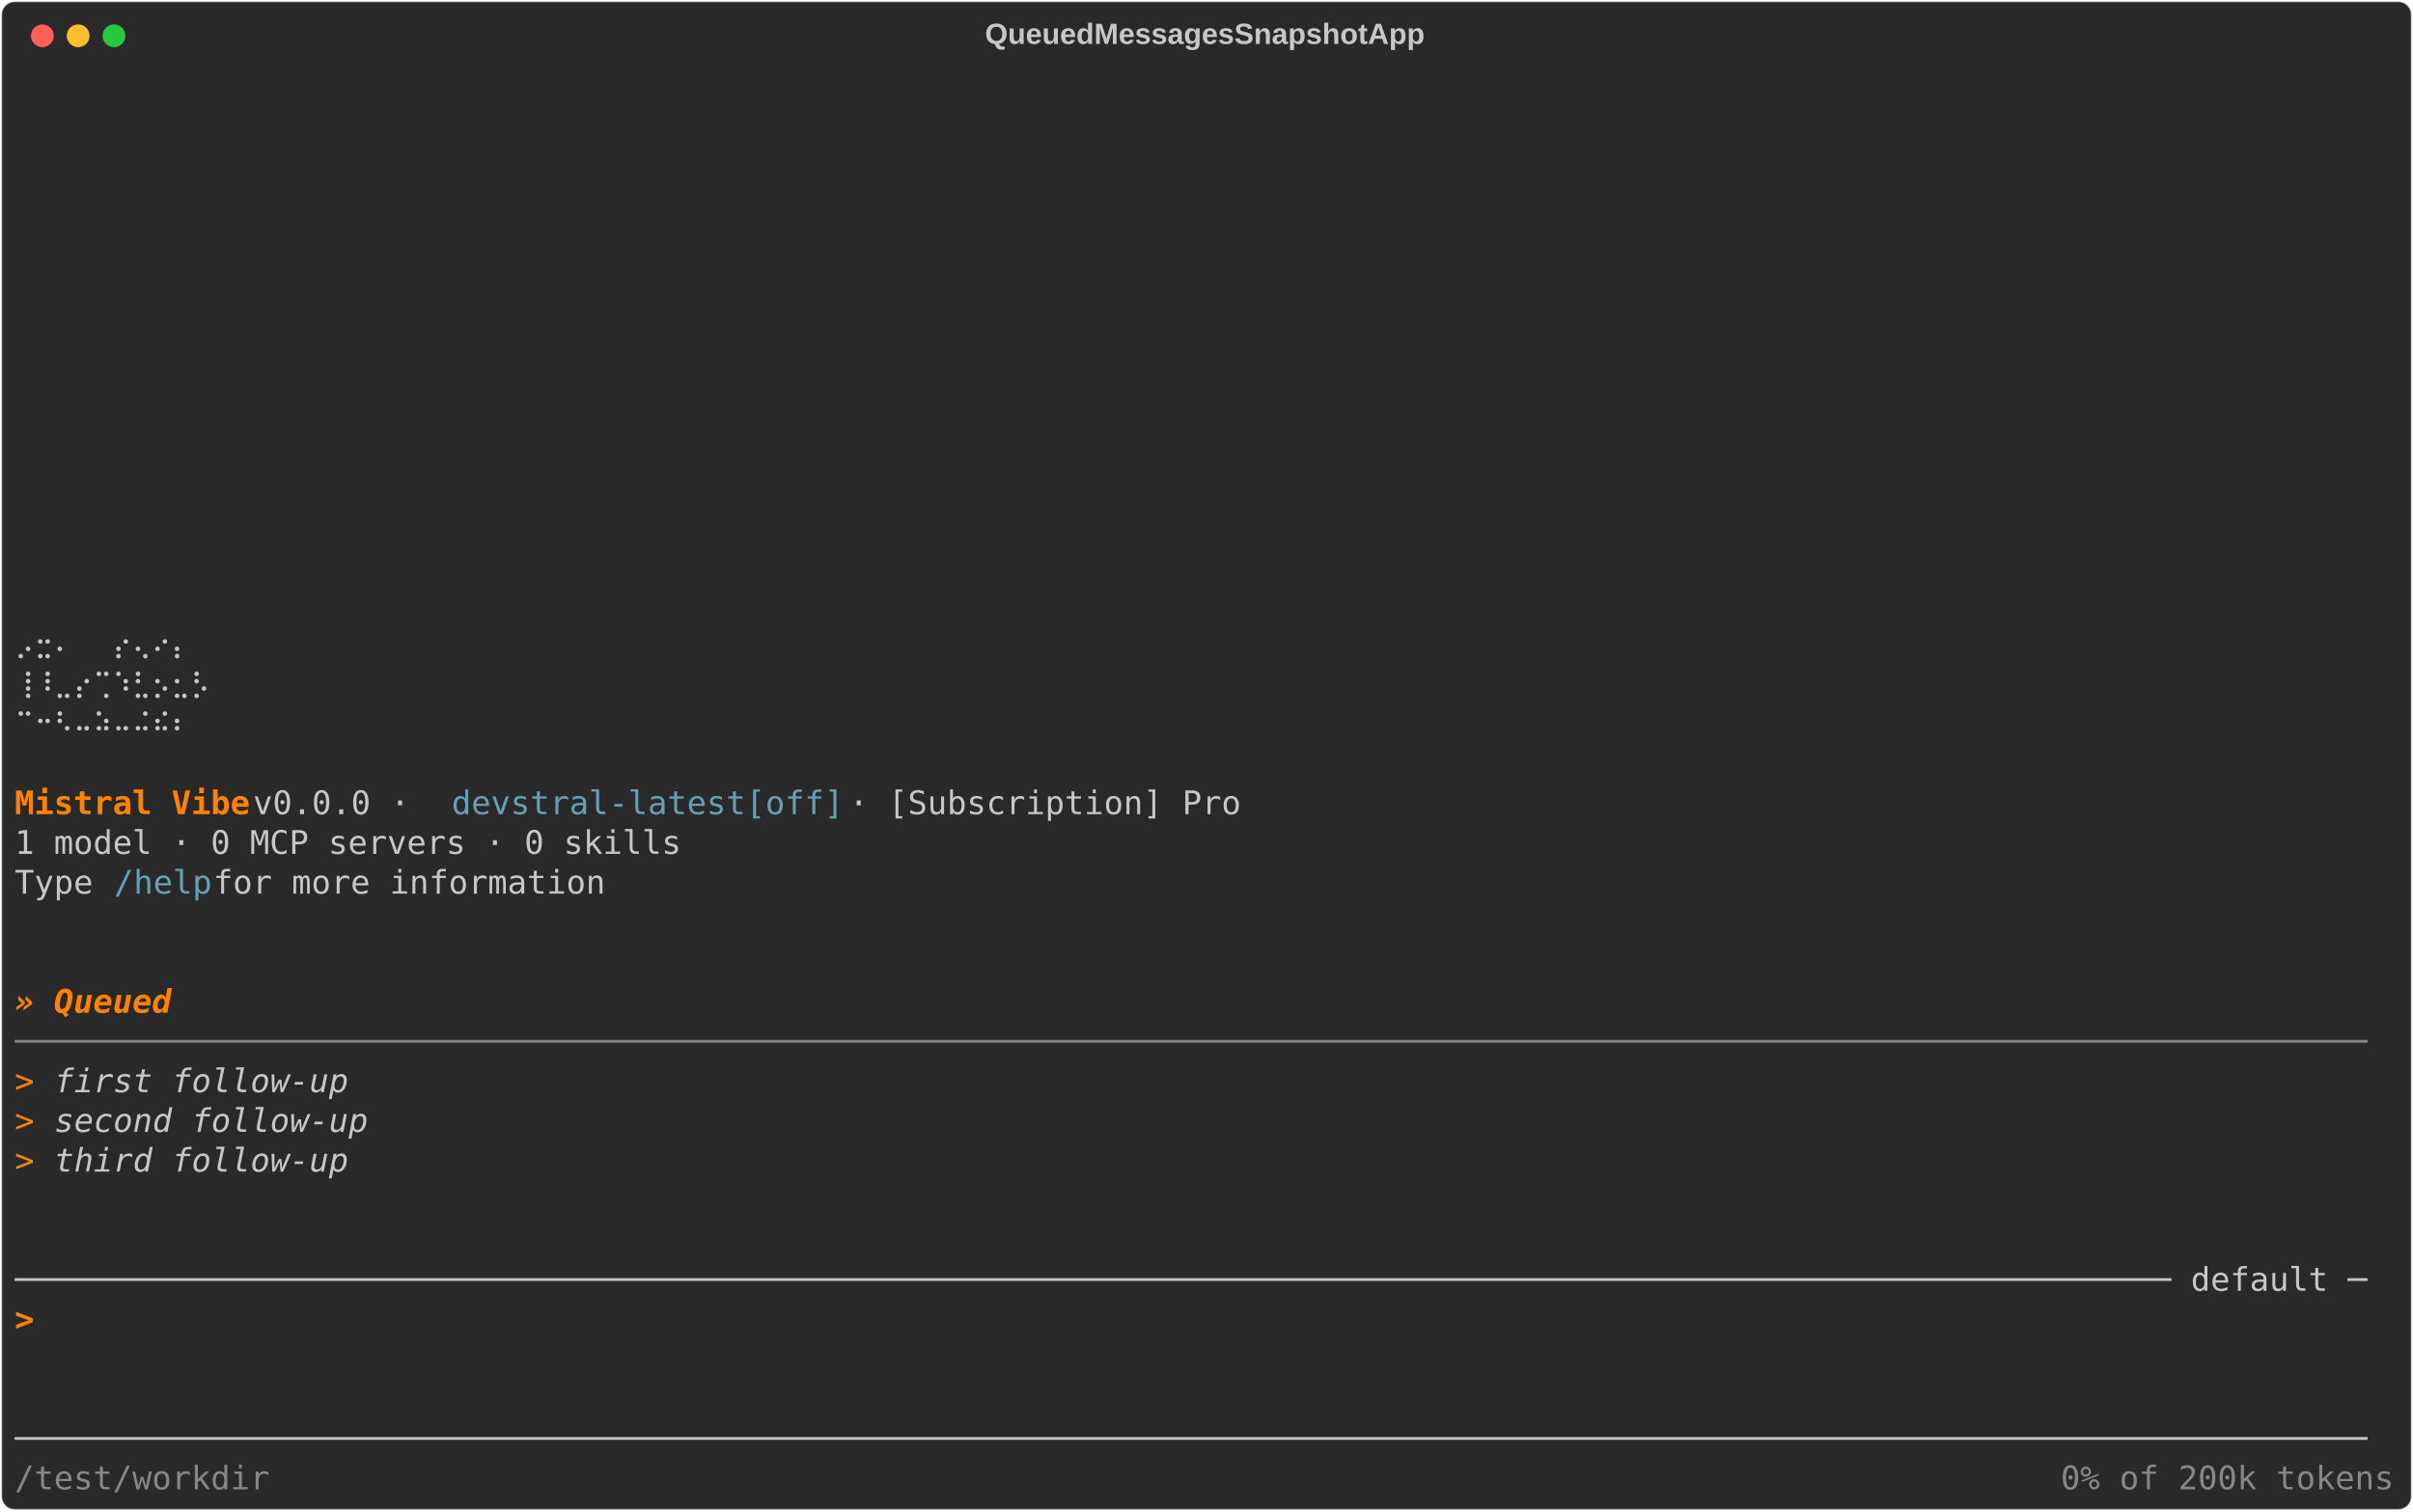
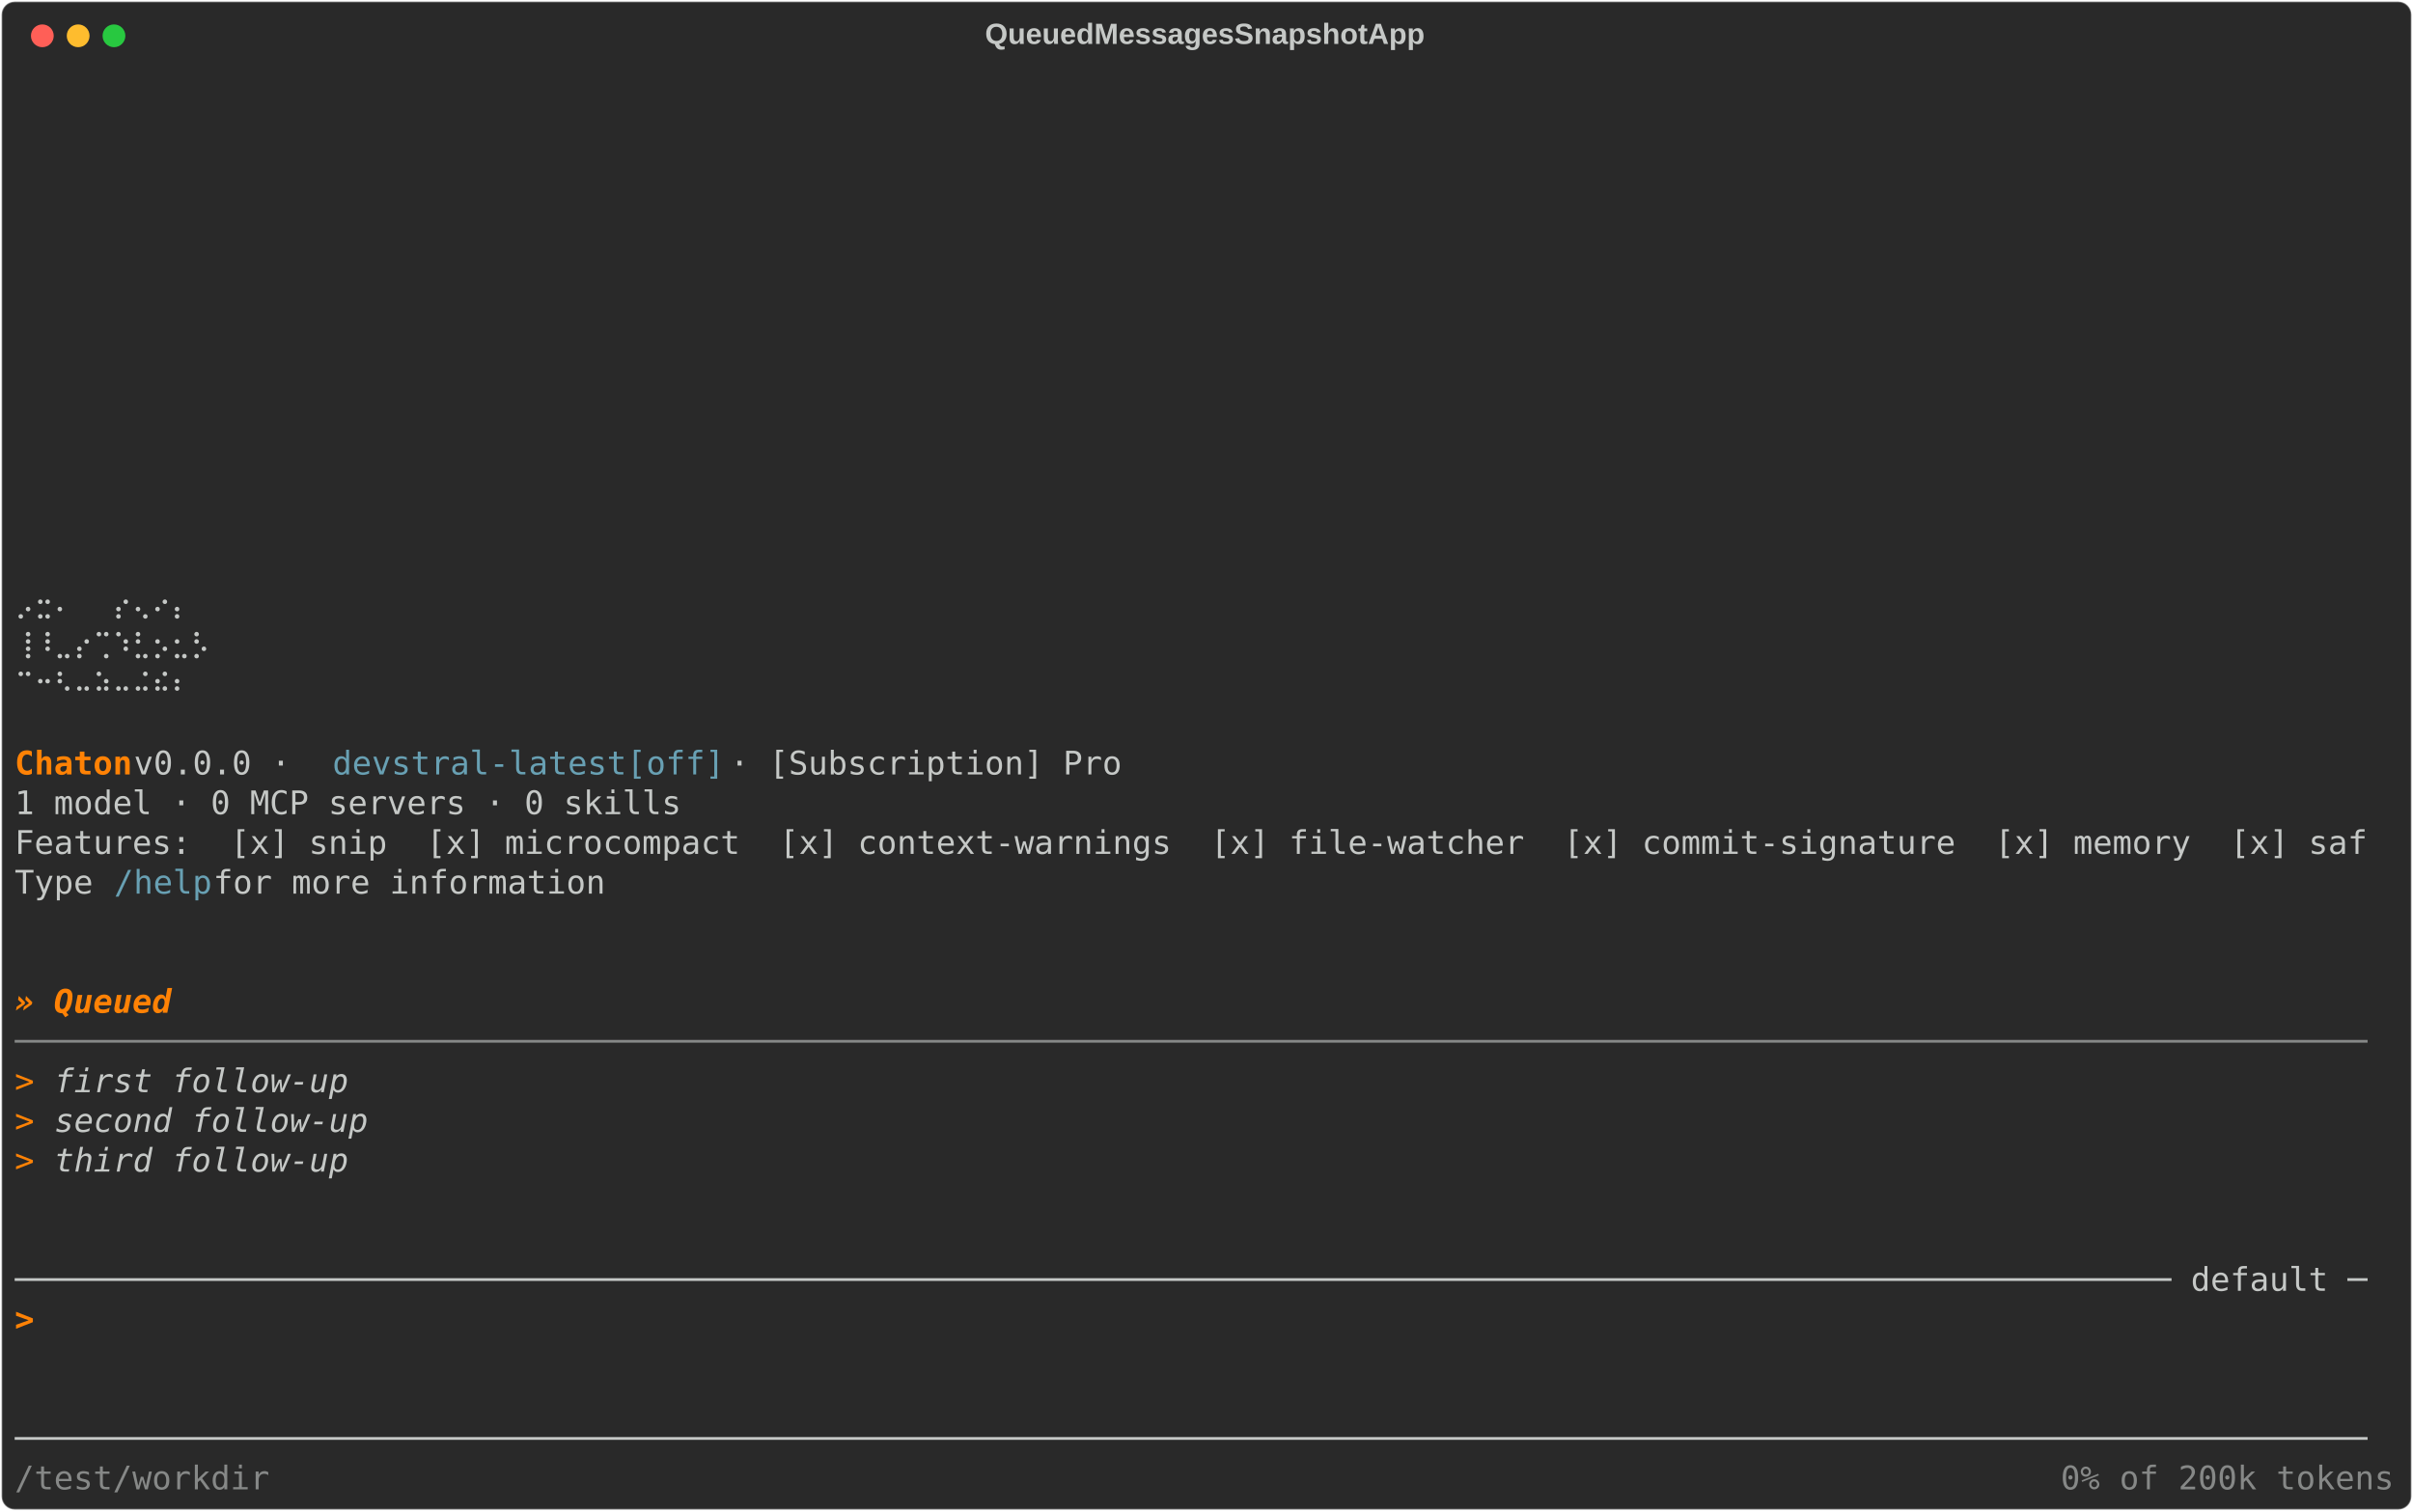
<svg xmlns="http://www.w3.org/2000/svg" class="rich-terminal" viewBox="0 0 1482 928.4">
  <style>

    @font-face {
        font-family: "Fira Code";
        src: local("FiraCode-Regular"),
                url("https://cdnjs.cloudflare.com/ajax/libs/firacode/6.2.0/woff2/FiraCode-Regular.woff2") format("woff2"),
                url("https://cdnjs.cloudflare.com/ajax/libs/firacode/6.2.0/woff/FiraCode-Regular.woff") format("woff");
        font-style: normal;
        font-weight: 400;
    }
    @font-face {
        font-family: "Fira Code";
        src: local("FiraCode-Bold"),
                url("https://cdnjs.cloudflare.com/ajax/libs/firacode/6.2.0/woff2/FiraCode-Bold.woff2") format("woff2"),
                url("https://cdnjs.cloudflare.com/ajax/libs/firacode/6.2.0/woff/FiraCode-Bold.woff") format("woff");
        font-style: bold;
        font-weight: 700;
    }

    .terminal-matrix {
        font-family: Fira Code, monospace;
        font-size: 20px;
        line-height: 24.4px;
        font-variant-east-asian: full-width;
    }

    .terminal-title {
        font-size: 18px;
        font-weight: bold;
        font-family: arial;
    }

    .terminal-r1 { fill: #c5c8c6 }
.terminal-r2 { fill: #ff8205;font-weight: bold }
.terminal-r3 { fill: #68a0b3 }
.terminal-r4 { fill: #ff8205;font-weight: bold;font-style: italic; }
.terminal-r5 { fill: #868887 }
.terminal-r6 { fill: #ff8205;font-style: italic; }
.terminal-r7 { fill: #c5c8c6;font-style: italic; }
    </style>
  <defs>
    <clipPath id="terminal-clip-terminal">
      <rect x="0" y="0" width="1463.0" height="877.4" />
    </clipPath>
    <clipPath id="terminal-line-0">
      <rect x="0" y="1.5" width="1464" height="24.65" />
    </clipPath>
    <clipPath id="terminal-line-1">
      <rect x="0" y="25.9" width="1464" height="24.65" />
    </clipPath>
    <clipPath id="terminal-line-2">
      <rect x="0" y="50.3" width="1464" height="24.65" />
    </clipPath>
    <clipPath id="terminal-line-3">
      <rect x="0" y="74.7" width="1464" height="24.65" />
    </clipPath>
    <clipPath id="terminal-line-4">
      <rect x="0" y="99.1" width="1464" height="24.65" />
    </clipPath>
    <clipPath id="terminal-line-5">
      <rect x="0" y="123.5" width="1464" height="24.65" />
    </clipPath>
    <clipPath id="terminal-line-6">
      <rect x="0" y="147.9" width="1464" height="24.65" />
    </clipPath>
    <clipPath id="terminal-line-7">
      <rect x="0" y="172.3" width="1464" height="24.65" />
    </clipPath>
    <clipPath id="terminal-line-8">
      <rect x="0" y="196.7" width="1464" height="24.65" />
    </clipPath>
    <clipPath id="terminal-line-9">
      <rect x="0" y="221.1" width="1464" height="24.65" />
    </clipPath>
    <clipPath id="terminal-line-10">
      <rect x="0" y="245.5" width="1464" height="24.65" />
    </clipPath>
    <clipPath id="terminal-line-11">
      <rect x="0" y="269.9" width="1464" height="24.65" />
    </clipPath>
    <clipPath id="terminal-line-12">
      <rect x="0" y="294.3" width="1464" height="24.65" />
    </clipPath>
    <clipPath id="terminal-line-13">
      <rect x="0" y="318.7" width="1464" height="24.65" />
    </clipPath>
    <clipPath id="terminal-line-14">
      <rect x="0" y="343.1" width="1464" height="24.65" />
    </clipPath>
    <clipPath id="terminal-line-15">
      <rect x="0" y="367.5" width="1464" height="24.65" />
    </clipPath>
    <clipPath id="terminal-line-16">
      <rect x="0" y="391.9" width="1464" height="24.65" />
    </clipPath>
    <clipPath id="terminal-line-17">
      <rect x="0" y="416.3" width="1464" height="24.65" />
    </clipPath>
    <clipPath id="terminal-line-18">
      <rect x="0" y="440.7" width="1464" height="24.65" />
    </clipPath>
    <clipPath id="terminal-line-19">
      <rect x="0" y="465.1" width="1464" height="24.65" />
    </clipPath>
    <clipPath id="terminal-line-20">
      <rect x="0" y="489.5" width="1464" height="24.65" />
    </clipPath>
    <clipPath id="terminal-line-21">
      <rect x="0" y="513.9" width="1464" height="24.65" />
    </clipPath>
    <clipPath id="terminal-line-22">
      <rect x="0" y="538.3" width="1464" height="24.65" />
    </clipPath>
    <clipPath id="terminal-line-23">
      <rect x="0" y="562.7" width="1464" height="24.65" />
    </clipPath>
    <clipPath id="terminal-line-24">
      <rect x="0" y="587.1" width="1464" height="24.65" />
    </clipPath>
    <clipPath id="terminal-line-25">
      <rect x="0" y="611.5" width="1464" height="24.65" />
    </clipPath>
    <clipPath id="terminal-line-26">
      <rect x="0" y="635.9" width="1464" height="24.65" />
    </clipPath>
    <clipPath id="terminal-line-27">
      <rect x="0" y="660.3" width="1464" height="24.65" />
    </clipPath>
    <clipPath id="terminal-line-28">
      <rect x="0" y="684.7" width="1464" height="24.65" />
    </clipPath>
    <clipPath id="terminal-line-29">
      <rect x="0" y="709.1" width="1464" height="24.65" />
    </clipPath>
    <clipPath id="terminal-line-30">
      <rect x="0" y="733.5" width="1464" height="24.65" />
    </clipPath>
    <clipPath id="terminal-line-31">
      <rect x="0" y="757.9" width="1464" height="24.65" />
    </clipPath>
    <clipPath id="terminal-line-32">
      <rect x="0" y="782.3" width="1464" height="24.65" />
    </clipPath>
    <clipPath id="terminal-line-33">
      <rect x="0" y="806.7" width="1464" height="24.65" />
    </clipPath>
    <clipPath id="terminal-line-34">
      <rect x="0" y="831.1" width="1464" height="24.65" />
    </clipPath>
  </defs>
  <rect fill="#292929" stroke="rgba(255,255,255,0.35)" stroke-width="1" x="1" y="1" width="1480" height="926.4" rx="8" />
  <text class="terminal-title" fill="#c5c8c6" text-anchor="middle" x="740" y="27">QueuedMessagesSnapshotApp</text>
  <g transform="translate(26,22)">
    <circle cx="0" cy="0" r="7" fill="#ff5f57" />
    <circle cx="22" cy="0" r="7" fill="#febc2e" />
    <circle cx="44" cy="0" r="7" fill="#28c840" />
  </g>
  <g transform="translate(9, 41)" clip-path="url(#terminal-clip-terminal)">
    <g class="terminal-matrix">
      <text class="terminal-r1" x="1464" y="20" textLength="12.2" clip-path="url(#terminal-line-0)">
</text>
      <text class="terminal-r1" x="1464" y="44.4" textLength="12.2" clip-path="url(#terminal-line-1)">
</text>
      <text class="terminal-r1" x="1464" y="68.8" textLength="12.2" clip-path="url(#terminal-line-2)">
</text>
      <text class="terminal-r1" x="1464" y="93.2" textLength="12.2" clip-path="url(#terminal-line-3)">
</text>
      <text class="terminal-r1" x="1464" y="117.6" textLength="12.2" clip-path="url(#terminal-line-4)">
</text>
      <text class="terminal-r1" x="1464" y="142" textLength="12.2" clip-path="url(#terminal-line-5)">
</text>
      <text class="terminal-r1" x="1464" y="166.4" textLength="12.2" clip-path="url(#terminal-line-6)">
</text>
      <text class="terminal-r1" x="1464" y="190.8" textLength="12.2" clip-path="url(#terminal-line-7)">
</text>
      <text class="terminal-r1" x="1464" y="215.2" textLength="12.2" clip-path="url(#terminal-line-8)">
</text>
      <text class="terminal-r1" x="1464" y="239.6" textLength="12.2" clip-path="url(#terminal-line-9)">
</text>
      <text class="terminal-r1" x="1464" y="264" textLength="12.2" clip-path="url(#terminal-line-10)">
</text>
      <text class="terminal-r1" x="1464" y="288.4" textLength="12.2" clip-path="url(#terminal-line-11)">
</text>
      <text class="terminal-r1" x="1464" y="312.8" textLength="12.2" clip-path="url(#terminal-line-12)">
</text>
+       <text class="terminal-r1" x="0" y="337.2" textLength="134.2" clip-path="url(#terminal-line-13)">  ⡠⣒⠄  ⡔⢄⠔⡄</text>
      <text class="terminal-r1" x="1464" y="337.2" textLength="12.2" clip-path="url(#terminal-line-13)">
</text>
-       <text class="terminal-r1" x="0" y="361.6" textLength="134.2" clip-path="url(#terminal-line-14)">  ⡠⣒⠄  ⡔⢄⠔⡄</text>
+       <text class="terminal-r1" x="0" y="361.6" textLength="134.2" clip-path="url(#terminal-line-14)"> ⢸⠸⣀⡔⢉⠱⣃⡢⣂⡣</text>
      <text class="terminal-r1" x="1464" y="361.6" textLength="12.2" clip-path="url(#terminal-line-14)">
</text>
-       <text class="terminal-r1" x="0" y="386" textLength="134.2" clip-path="url(#terminal-line-15)"> ⢸⠸⣀⡔⢉⠱⣃⡢⣂⡣</text>
+       <text class="terminal-r1" x="0" y="386" textLength="134.2" clip-path="url(#terminal-line-15)">  ⠉⠒⠣⠤⠵⠤⠬⠮⠆</text>
      <text class="terminal-r1" x="1464" y="386" textLength="12.2" clip-path="url(#terminal-line-15)">
</text>
-       <text class="terminal-r1" x="0" y="410.4" textLength="134.2" clip-path="url(#terminal-line-16)">  ⠉⠒⠣⠤⠵⠤⠬⠮⠆</text>
      <text class="terminal-r1" x="1464" y="410.4" textLength="12.2" clip-path="url(#terminal-line-16)">
</text>
+       <text class="terminal-r2" x="0" y="434.8" textLength="73.2" clip-path="url(#terminal-line-17)">Chaton</text>
+       <text class="terminal-r1" x="73.2" y="434.8" textLength="122" clip-path="url(#terminal-line-17)"> v0.0.0 · </text>
+       <text class="terminal-r3" x="195.2" y="434.8" textLength="244" clip-path="url(#terminal-line-17)">devstral-latest[off]</text>
+       <text class="terminal-r1" x="439.2" y="434.8" textLength="256.2" clip-path="url(#terminal-line-17)"> · [Subscription] Pro</text>
      <text class="terminal-r1" x="1464" y="434.8" textLength="12.2" clip-path="url(#terminal-line-17)">
</text>
-       <text class="terminal-r2" x="0" y="459.2" textLength="146.4" clip-path="url(#terminal-line-18)">Mistral Vibe</text>
-       <text class="terminal-r1" x="146.4" y="459.2" textLength="122" clip-path="url(#terminal-line-18)"> v0.0.0 · </text>
-       <text class="terminal-r3" x="268.4" y="459.2" textLength="244" clip-path="url(#terminal-line-18)">devstral-latest[off]</text>
-       <text class="terminal-r1" x="512.4" y="459.2" textLength="256.2" clip-path="url(#terminal-line-18)"> · [Subscription] Pro</text>
+       <text class="terminal-r1" x="0" y="459.2" textLength="414.8" clip-path="url(#terminal-line-18)">1 model · 0 MCP servers · 0 skills</text>
      <text class="terminal-r1" x="1464" y="459.2" textLength="12.2" clip-path="url(#terminal-line-18)">
</text>
-       <text class="terminal-r1" x="0" y="483.6" textLength="414.8" clip-path="url(#terminal-line-19)">1 model · 0 MCP servers · 0 skills</text>
+       <text class="terminal-r1" x="0" y="483.6" textLength="1464" clip-path="url(#terminal-line-19)">Features:  [x] snip  [x] microcompact  [x] context-warnings  [x] file-watcher  [x] commit-signature  [x] memory  [x] saf</text>
      <text class="terminal-r1" x="1464" y="483.6" textLength="12.2" clip-path="url(#terminal-line-19)">
</text>
      <text class="terminal-r1" x="0" y="508" textLength="61" clip-path="url(#terminal-line-20)">Type </text>
      <text class="terminal-r3" x="61" y="508" textLength="61" clip-path="url(#terminal-line-20)">/help</text>
      <text class="terminal-r1" x="122" y="508" textLength="256.2" clip-path="url(#terminal-line-20)"> for more information</text>
      <text class="terminal-r1" x="1464" y="508" textLength="12.2" clip-path="url(#terminal-line-20)">
</text>
      <text class="terminal-r1" x="1464" y="532.4" textLength="12.2" clip-path="url(#terminal-line-21)">
</text>
      <text class="terminal-r1" x="1464" y="556.8" textLength="12.2" clip-path="url(#terminal-line-22)">
</text>
      <text class="terminal-r4" x="0" y="581.2" textLength="97.6" clip-path="url(#terminal-line-23)">» Queued</text>
      <text class="terminal-r1" x="1464" y="581.2" textLength="12.2" clip-path="url(#terminal-line-23)">
</text>
      <text class="terminal-r5" x="0" y="605.6" textLength="1464" clip-path="url(#terminal-line-24)">────────────────────────────────────────────────────────────────────────────────────────────────────────────────────────</text>
      <text class="terminal-r1" x="1464" y="605.6" textLength="12.2" clip-path="url(#terminal-line-24)">
</text>
      <text class="terminal-r6" x="0" y="630" textLength="24.4" clip-path="url(#terminal-line-25)">&gt; </text>
      <text class="terminal-r7" x="24.4" y="630" textLength="183" clip-path="url(#terminal-line-25)">first follow-up</text>
      <text class="terminal-r1" x="1464" y="630" textLength="12.2" clip-path="url(#terminal-line-25)">
</text>
      <text class="terminal-r6" x="0" y="654.4" textLength="24.4" clip-path="url(#terminal-line-26)">&gt; </text>
      <text class="terminal-r7" x="24.4" y="654.4" textLength="195.2" clip-path="url(#terminal-line-26)">second follow-up</text>
      <text class="terminal-r1" x="1464" y="654.4" textLength="12.2" clip-path="url(#terminal-line-26)">
</text>
      <text class="terminal-r6" x="0" y="678.8" textLength="24.4" clip-path="url(#terminal-line-27)">&gt; </text>
      <text class="terminal-r7" x="24.4" y="678.8" textLength="183" clip-path="url(#terminal-line-27)">third follow-up</text>
      <text class="terminal-r1" x="1464" y="678.8" textLength="12.2" clip-path="url(#terminal-line-27)">
</text>
      <text class="terminal-r1" x="1464" y="703.2" textLength="12.2" clip-path="url(#terminal-line-28)">
</text>
      <text class="terminal-r1" x="1464" y="727.6" textLength="12.2" clip-path="url(#terminal-line-29)">
</text>
      <text class="terminal-r1" x="0" y="752" textLength="1464" clip-path="url(#terminal-line-30)">────────────────────────────────────────────────────────────────────────────────────────────────────────────── default ─</text>
      <text class="terminal-r1" x="1464" y="752" textLength="12.2" clip-path="url(#terminal-line-30)">
</text>
      <text class="terminal-r2" x="0" y="776.4" textLength="12.2" clip-path="url(#terminal-line-31)">&gt;</text>
      <text class="terminal-r1" x="1464" y="776.4" textLength="12.2" clip-path="url(#terminal-line-31)">
</text>
      <text class="terminal-r1" x="1464" y="800.8" textLength="12.2" clip-path="url(#terminal-line-32)">
</text>
      <text class="terminal-r1" x="1464" y="825.2" textLength="12.2" clip-path="url(#terminal-line-33)">
</text>
      <text class="terminal-r1" x="0" y="849.6" textLength="1464" clip-path="url(#terminal-line-34)">────────────────────────────────────────────────────────────────────────────────────────────────────────────────────────</text>
      <text class="terminal-r1" x="1464" y="849.6" textLength="12.2" clip-path="url(#terminal-line-34)">
</text>
      <text class="terminal-r5" x="0" y="874" textLength="158.6" clip-path="url(#terminal-line-35)">/test/workdir</text>
      <text class="terminal-r5" x="1256.6" y="874" textLength="207.4" clip-path="url(#terminal-line-35)">0% of 200k tokens</text>
    </g>
  </g>
</svg>
